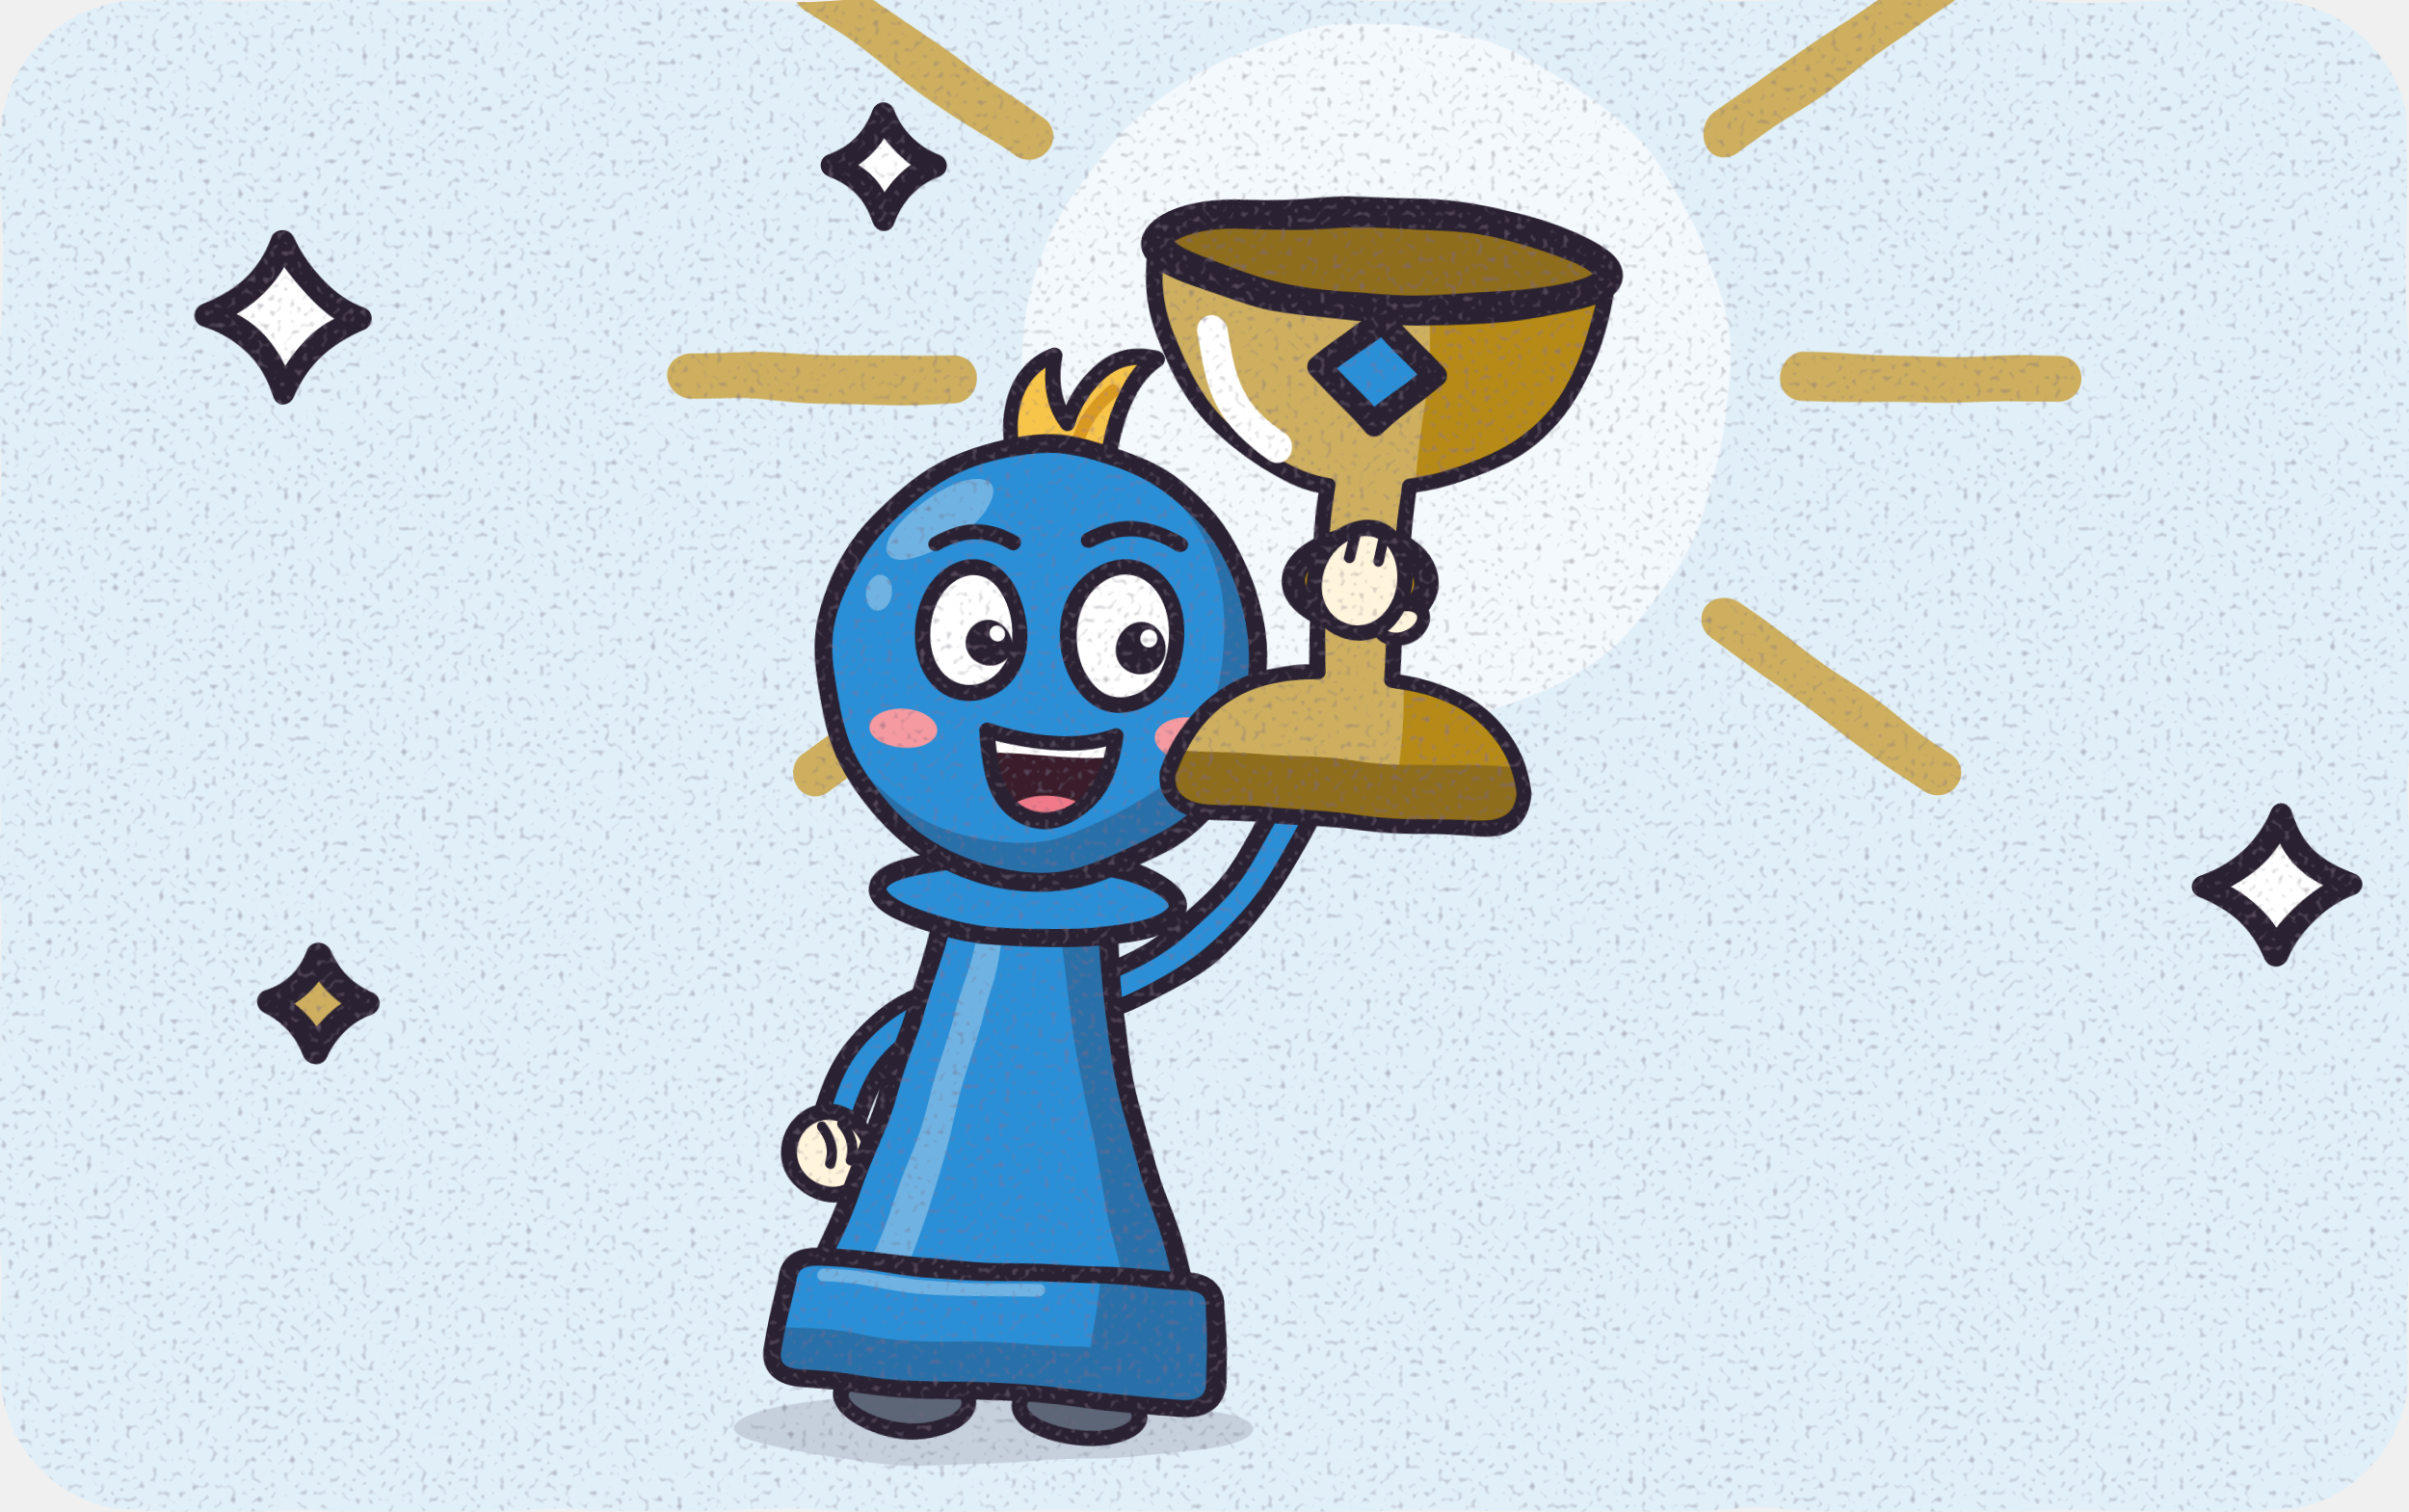
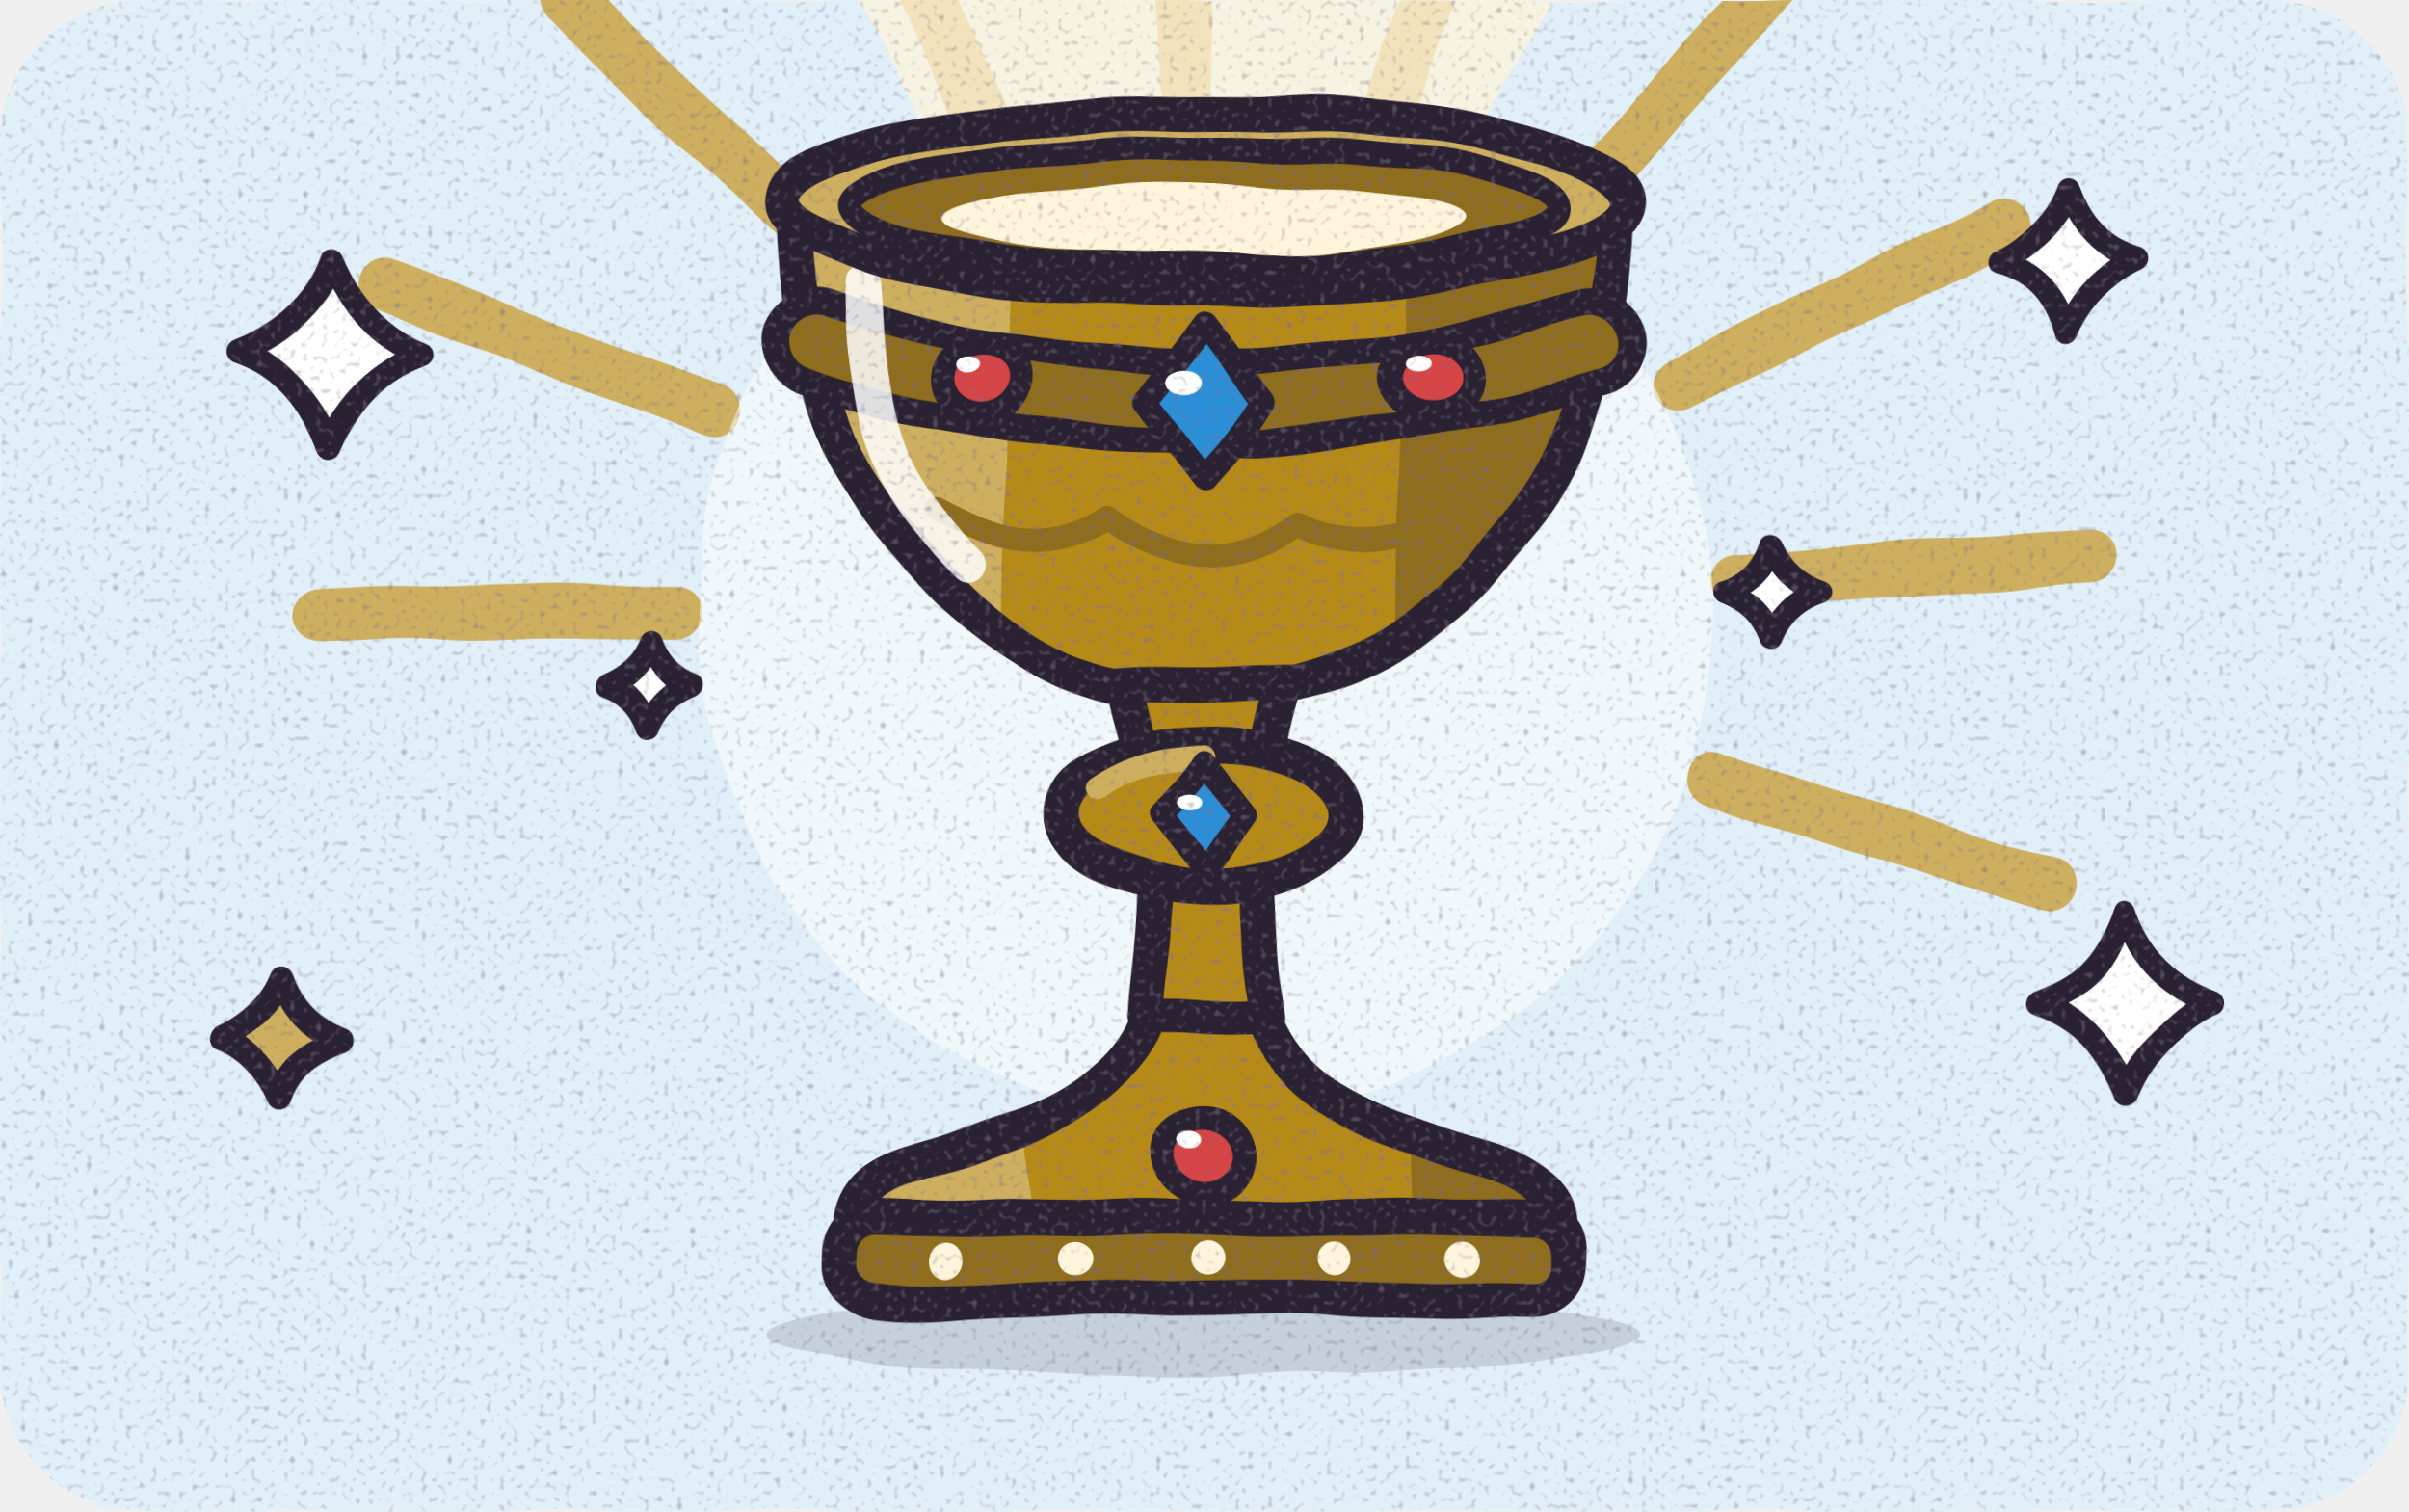
<svg xmlns="http://www.w3.org/2000/svg" viewBox="0 0 408 256" width="408" height="256">
  <defs>
    <filter id="P4-drawn" x="-5%" y="-5%" width="110%" height="110%">
      <feTurbulence type="fractalNoise" baseFrequency="0.035" numOctaves="2" seed="55" result="warp" />
      <feDisplacementMap in="SourceGraphic" in2="warp" scale="3" xChannelSelector="R" yChannelSelector="G" result="wobbly" />
      <feTurbulence type="fractalNoise" baseFrequency="0.9" numOctaves="1" seed="63" result="noise" />
      <feColorMatrix in="noise" type="matrix" values="0 0 0 0 0.17  0 0 0 0 0.13  0 0 0 0 0.2  -2 0 0 0 0.85" result="specks" />
      <feComposite in="specks" in2="wobbly" operator="in" result="grain" />
      <feMerge>
        <feMergeNode in="wobbly" />
        <feMergeNode in="grain" />
      </feMerge>
    </filter>
    <clipPath id="P4-frame">
      <rect width="408" height="256" rx="24" />
    </clipPath>
  </defs>
  <g clip-path="url(#P4-frame)">
    <g filter="url(#P4-drawn)" stroke="#2b2233" stroke-linejoin="round" stroke-linecap="round">
      <rect width="408" height="256" fill="#e1eff9" stroke="none" />
-       <g fill="none" stroke="#cdaf5e" stroke-width="8">
-         <path d="M161 64 L117 64" />
-         <path d="M174 23 L138 -2" />
-         <path d="M208 -4 L193 -45" />
-         <path d="M258 -4 L273 -45" />
-         <path d="M292 23 L328 -2" />
-         <path d="M305 64 L349 64" />
-         <path d="M292 105 L328 131" />
-         <path d="M174 105 L138 131" />
+       <g fill="none" stroke="#cdaf5e" stroke-width="9">
+         <path d="M114 104 L54 104" />
+         <path d="M121 70 L65 48" />
+         <path d="M139 41 L96 -0" />
+         <path d="M167 22 L143 -33" />
+         <path d="M201 14 L199 -46" />
+         <path d="M235 19 L255 -37" />
+         <path d="M264 37 L304 -7" />
+         <path d="M285 65 L339 38" />
+         <path d="M294 98 L354 94" />
+         <path d="M290 132 L347 150" />
      </g>
-       <circle cx="233" cy="64" r="60" fill="#ffffff" opacity="0.6" stroke="none" />
-       <ellipse cx="168" cy="242" rx="44" ry="6" fill="#2b2233" opacity="0.15" stroke="none" />
-       <g transform="translate(168 236) scale(0.44) rotate(4) translate(-200 -450)" stroke-width="7">
-         <clipPath id="p4-body">
-           <path d="M168 262 C165 318 142 370 128 410 L272 410 C258 370 235 318 232 262 Z" />
+       <circle cx="204" cy="104" r="86" fill="#ffffff" opacity="0.55" stroke="none" />
+       <path d="M164 34 L140 -10 L268 -10 L244 34 Z" fill="#fff4dc" opacity="0.75" stroke="none" />
+       <ellipse cx="204" cy="226" rx="74" ry="7" fill="#2b2233" opacity="0.15" stroke="none" />
+       <g transform="translate(204 34)">
+         <clipPath id="g-foot">
+           <path d="M-9 136 Q-12 154 -46 162 Q-62 166 -60 176 L60 176 Q62 166 46 162 Q12 154 9 136 Z" />
        </clipPath>
-         <clipPath id="p4-base">
-           <path d="M118 412 Q118 402 130 402 L270 402 Q282 402 282 412 L285 438 Q287 450 273 450 L127 450 Q113 450 115 438 Z" />
+         <path d="M-9 136 Q-12 154 -46 162 Q-62 166 -60 176 L60 176 Q62 166 46 162 Q12 154 9 136 Z" fill="#b58a12" stroke="none" />
+         <g clip-path="url(#g-foot)" stroke="none">
+           <path d="M-90 -20 L-30 -20 Q-40 90 -26 200 L-90 200 Z" fill="#cdaf5e" />
+           <path d="M90 -20 L36 -20 Q28 90 38 200 L90 200 Z" fill="#8e6d1b" />
+         </g>
+         <path d="M-9 136 Q-12 154 -46 162 Q-62 166 -60 176 L60 176 Q62 166 46 162 Q12 154 9 136 Z" fill="none" stroke-width="6" />
+         <rect x="-62" y="172" width="124" height="14" rx="6" fill="#8e6d1b" stroke-width="6" />
+         <circle cx="-44" cy="179" r="3" fill="#fff4dc" stroke="none" />
+         <circle cx="-22" cy="179" r="3" fill="#fff4dc" stroke="none" />
+         <circle cx="0" cy="179" r="3" fill="#fff4dc" stroke="none" />
+         <circle cx="22" cy="179" r="3" fill="#fff4dc" stroke="none" />
+         <circle cx="44" cy="179" r="3" fill="#fff4dc" stroke="none" />
+         <ellipse cx="0" cy="162" rx="7" ry="6.0" fill="#d64545" stroke-width="4" />
+         <ellipse cx="-2.4" cy="159.6" rx="2.1" ry="1.4" fill="#ffffff" stroke="none" />
+         <clipPath id="g-stem">
+           <path d="M-14 82 L14 82 L10 96 L-10 96 Z M-8 112 L8 112 L10 138 L-10 138 Z" />
        </clipPath>
-         <clipPath id="p4-collar">
-           <ellipse cx="200" cy="258" rx="58" ry="15" />
+         <path d="M-14 82 L14 82 L10 96 L-10 96 Z M-8 112 L8 112 L10 138 L-10 138 Z" fill="#b58a12" stroke="none" />
+         <g clip-path="url(#g-stem)" stroke="none">
+           <path d="M-90 -20 L-30 -20 Q-40 90 -26 200 L-90 200 Z" fill="#cdaf5e" />
+           <path d="M90 -20 L36 -20 Q28 90 38 200 L90 200 Z" fill="#8e6d1b" />
+         </g>
+         <path d="M-14 82 L14 82 L10 96 L-10 96 Z M-8 112 L8 112 L10 138 L-10 138 Z" fill="none" stroke-width="6" />
+         <ellipse cx="0" cy="104" rx="24" ry="12" fill="#b58a12" stroke-width="6" />
+         <path d="M-18 100 Q-10 94 0 94" fill="none" stroke="#cdaf5e" stroke-width="4" />
+         <path d="M0 94.9 L7 104 L0 113.1 L-7 104 Z" fill="#2b8fd6" stroke-width="4" />
+         <ellipse cx="-2.4" cy="101.5" rx="2.1" ry="1.4" fill="#ffffff" stroke="none" />
+         <clipPath id="g-bowl">
+           <path d="M-70 0 C-70 50 -38 76 -16 82 L16 82 C38 76 70 50 70 0 Z" />
        </clipPath>
-         <clipPath id="p4-head">
-           <circle cx="200" cy="168" r="84" />
-         </clipPath>
-         <path d="M178 300 C150 312 138 330 134 352" fill="none" stroke-width="21" />
-         <path d="M178 300 C150 312 138 330 134 352" fill="none" stroke="#2b8fd6" stroke-width="8" />
-         <circle cx="132" cy="362" r="16" fill="#fff4dc" stroke-width="6" />
-         <path d="M136 350 Q142 356 140 364 M128 352 Q134 358 132 366" fill="none" stroke-width="4" />
-         <path d="M222 296 C276 280 312 220 318 140" fill="none" stroke-width="21" />
-         <path d="M222 296 C276 280 312 220 318 140" fill="none" stroke="#2b8fd6" stroke-width="8" />
-         <g fill="#5c6677" stroke-width="6">
-           <ellipse cx="166" cy="455" rx="24" ry="11" transform="rotate(0 166 455)" />
-           <ellipse cx="234" cy="455" rx="24" ry="11" transform="rotate(0 234 455)" />
+         <path d="M-70 0 C-70 50 -38 76 -16 82 L16 82 C38 76 70 50 70 0 Z" fill="#b58a12" stroke="none" />
+         <g clip-path="url(#g-bowl)" stroke="none">
+           <path d="M-90 -20 L-30 -20 Q-40 90 -26 200 L-90 200 Z" fill="#cdaf5e" />
+           <path d="M90 -20 L36 -20 Q28 90 38 200 L90 200 Z" fill="#8e6d1b" />
        </g>
-         <path d="M168 262 C165 318 142 370 128 410 L272 410 C258 370 235 318 232 262 Z" fill="#2b8fd6" stroke="none" />
-         <g clip-path="url(#p4-body)" stroke="none">
-           <path d="M214 262 C220 320 238 370 248 410 L300 410 L300 262 Z" fill="#2b70a8" />
-           <path d="M181 276 C178 320 162 364 150 400 L164 400 C174 366 188 322 191 276 Z" fill="#6fb3e3" />
-         </g>
-         <path d="M168 262 C165 318 142 370 128 410 L272 410 C258 370 235 318 232 262 Z" fill="none" />
-         <path d="M118 412 Q118 402 130 402 L270 402 Q282 402 282 412 L285 438 Q287 450 273 450 L127 450 Q113 450 115 438 Z" fill="#2b8fd6" stroke="none" />
-         <g clip-path="url(#p4-base)" stroke="none">
-           <rect x="80" y="430" width="240" height="30" fill="#2b70a8" />
-           <rect x="238" y="400" width="80" height="60" fill="#2b70a8" />
-           <path d="M132 409 L215 409" stroke="#6fb3e3" stroke-width="5" />
-         </g>
-         <path d="M118 412 Q118 402 130 402 L270 402 Q282 402 282 412 L285 438 Q287 450 273 450 L127 450 Q113 450 115 438 Z" fill="none" />
-         <ellipse cx="200" cy="258" rx="58" ry="15" fill="#2b8fd6" stroke="none" />
-         <path d="M140 262 Q200 290 260 262 L260 280 L140 280 Z" fill="#2b70a8" stroke="none" clip-path="url(#p4-collar)" />
-         <ellipse cx="200" cy="258" rx="58" ry="15" fill="none" />
-         <path d="M184 96 C176 72 184 56 197 50 C195 63 199 71 204 76 C208 58 220 46 236 48 C223 59 221 76 222 96 Z" fill="#f7c548" stroke-width="6" />
-         <path d="M208 92 C208 80 212 70 220 62" fill="none" stroke="#d99a22" stroke-width="5" />
-         <circle cx="200" cy="168" r="84" fill="#2b70a8" stroke="none" />
-         <g clip-path="url(#p4-head)" stroke="none">
-           <circle cx="190" cy="158" r="80" fill="#2b8fd6" />
-           <ellipse cx="156" cy="116" rx="24" ry="10" transform="rotate(-38 156 116)" fill="#6fb3e3" />
-           <ellipse cx="135" cy="146" rx="5" ry="7" fill="#6fb3e3" />
-         </g>
-         <circle cx="200" cy="168" r="84" fill="none" />
-         <ellipse cx="148" cy="197" rx="13" ry="8" fill="#f49aa0" stroke="none" />
-         <ellipse cx="258" cy="193" rx="13" ry="8" fill="#f49aa0" stroke="none" />
-         <path d="M155 126 Q170 116 186 123 M215 120 Q232 110 249 119" fill="none" stroke-width="6" />
-         <ellipse cx="172" cy="158" rx="19" ry="24" fill="#ffffff" stroke-width="6" />
-         <circle cx="179" cy="162" r="9" fill="#2b2233" stroke="none" />
-         <circle cx="182" cy="158" r="3.1" fill="#ffffff" stroke="none" />
-         <ellipse cx="230" cy="156" rx="21" ry="26" fill="#ffffff" stroke-width="6" />
-         <circle cx="237" cy="160" r="10" fill="#2b2233" stroke="none" />
-         <circle cx="240" cy="156" r="3.4" fill="#ffffff" stroke="none" />
-         <clipPath id="p4-mouth">
-           <path d="M180 196 Q205 204 230 194 Q228 228 205 229 Q183 229 180 196 Z" />
-         </clipPath>
-         <path d="M180 196 Q205 204 230 194 Q228 228 205 229 Q183 229 180 196 Z" fill="#3a1f2b" stroke="none" />
-         <g clip-path="url(#p4-mouth)" stroke="none">
-           <path d="M150 150 L260 150 L260 196 Q205 212 150 200 Z" fill="#ffffff" />
-           <ellipse cx="207" cy="232" rx="20" ry="12" fill="#f07a8a" />
-         </g>
-         <path d="M180 196 Q205 204 230 194 Q228 228 205 229 Q183 229 180 196 Z" fill="none" stroke-width="6" />
-         <g transform="translate(320 4) rotate(0) scale(2.3)">
-           <clipPath id="grail-320">
-             <path d="M-38 0 L38 0 C38 26 18 36 7 38 L6 70 Q26 72 30 88 Q30 94 22 94 L-22 94 Q-30 94 -30 88 Q-26 72 -6 70 L-7 38 C-18 36 -38 26 -38 0 Z" />
-           </clipPath>
-           <path d="M-38 0 L38 0 C38 26 18 36 7 38 L6 70 Q26 72 30 88 Q30 94 22 94 L-22 94 Q-30 94 -30 88 Q-26 72 -6 70 L-7 38 C-18 36 -38 26 -38 0 Z" fill="#cdaf5e" stroke="none" />
-           <g clip-path="url(#grail-320)" stroke="none">
-             <path d="M8 -4 L60 -4 L60 100 L8 100 Z" fill="#b58a12" />
-             <rect x="-40" y="84" width="80" height="14" fill="#8e6d1b" />
-           </g>
-           <path d="M-38 0 L38 0 C38 26 18 36 7 38 L6 70 Q26 72 30 88 Q30 94 22 94 L-22 94 Q-30 94 -30 88 Q-26 72 -6 70 L-7 38 C-18 36 -38 26 -38 0 Z" fill="none" stroke-width="2.6" />
-           <ellipse cx="0" cy="0" rx="38" ry="8" fill="#8e6d1b" stroke-width="5" />
-           <ellipse cx="0" cy="54" rx="11" ry="7" fill="#b58a12" stroke-width="4" />
-           <path d="M-28 14 Q-26 26 -16 32" fill="none" stroke="#ffffff" stroke-width="5" />
-           <path d="M0 10 L9 19 L0 28 L-9 19 Z" fill="#2b8fd6" stroke-width="4" />
-         </g>
-         <g transform="rotate(10 320 128)">
-           <ellipse cx="339" cy="139" rx="9" ry="6" transform="rotate(-35 339 139)" fill="#fff4dc" stroke-width="5" />
-           <ellipse cx="320" cy="128" rx="17" ry="20" fill="#fff4dc" stroke-width="6" />
-           <path d="M314 111 L314 120 M325 110 L325 119" fill="none" stroke-width="4" />
-         </g>
+         <path d="M-70 0 C-70 50 -38 76 -16 82 L16 82 C38 76 70 50 70 0 Z" fill="none" stroke-width="6" />
+         <path d="M-66 24 Q0 44 66 24" fill="none" stroke-width="18" />
+         <path d="M-66 24 Q0 44 66 24" fill="none" stroke="#8e6d1b" stroke-width="9" />
+         <path d="M-46 52 Q-30 62 -16 54 Q0 66 16 54 Q30 62 46 52" fill="none" stroke="#8e6d1b" stroke-width="4" />
+         <path d="M0 21.0 L10 34 L0 47.0 L-10 34 Z" fill="#2b8fd6" stroke-width="4" />
+         <ellipse cx="-3.5" cy="30.5" rx="3.0" ry="2.0" fill="#ffffff" stroke="none" />
+         <ellipse cx="-38" cy="30" rx="7" ry="6.0" fill="#d64545" stroke-width="4" />
+         <ellipse cx="-40.5" cy="27.6" rx="2.1" ry="1.4" fill="#ffffff" stroke="none" />
+         <ellipse cx="38" cy="30" rx="7" ry="6.0" fill="#d64545" stroke-width="4" />
+         <ellipse cx="35.5" cy="27.6" rx="2.1" ry="1.4" fill="#ffffff" stroke="none" />
+         <path d="M-58 14 Q-58 46 -40 62" fill="none" stroke="#ffffff" stroke-width="6" opacity="0.85" />
+         <ellipse cx="0" cy="0" rx="72" ry="15" fill="#cdaf5e" stroke-width="6" />
+         <ellipse cx="0" cy="1" rx="60" ry="10" fill="#8e6d1b" stroke-width="4" />
+         <ellipse cx="0" cy="3" rx="44" ry="6" fill="#fff4dc" stroke="none" />
      </g>
-       <path d="M48 41 Q51.64 50.36 61 54 Q51.64 57.64 48 67 Q44.36 57.64 35 54 Q44.36 50.36 48 41 Z" fill="#ffffff" stroke-width="4" />
-       <path d="M386 138 Q389.36 146.64 398 150 Q389.36 153.36 386 162 Q382.64 153.36 374 150 Q382.64 146.64 386 138 Z" fill="#ffffff" stroke-width="4" />
-       <path d="M150 19 Q152.52 25.48 159 28 Q152.52 30.52 150 37 Q147.48 30.52 141 28 Q147.48 25.48 150 19 Z" fill="#ffffff" stroke-width="4" />
-       <path d="M54 162 Q56.24 167.76 62 170 Q56.24 172.24 54 178 Q51.76 172.24 46 170 Q51.76 167.76 54 162 Z" fill="#cdaf5e" stroke-width="4" />
+       <path d="M56 44 Q60.48 55.52 72 60 Q60.48 64.48 56 76 Q51.52 64.48 40 60 Q51.52 55.52 56 44 Z" fill="#ffffff" stroke-width="4" />
+       <path d="M350 32 Q353.36 40.64 362 44 Q353.36 47.36 350 56 Q346.64 47.36 338 44 Q346.64 40.64 350 32 Z" fill="#ffffff" stroke-width="4" />
+       <path d="M360 155 Q364.2 165.8 375 170 Q364.2 174.2 360 185 Q355.8 174.2 345 170 Q355.8 165.8 360 155 Z" fill="#ffffff" stroke-width="4" />
+       <path d="M48 166 Q50.8 173.2 58 176 Q50.8 178.8 48 186 Q45.2 178.8 38 176 Q45.2 173.2 48 166 Z" fill="#cdaf5e" stroke-width="4" />
+       <path d="M300 92 Q302.24 97.76 308 100 Q302.24 102.24 300 108 Q297.76 102.24 292 100 Q297.76 97.76 300 92 Z" fill="#ffffff" stroke-width="4" />
+       <path d="M110 109 Q111.96 114.04 117 116 Q111.96 117.96 110 123 Q108.04 117.96 103 116 Q108.04 114.04 110 109 Z" fill="#ffffff" stroke-width="4" />
    </g>
  </g>
</svg>
